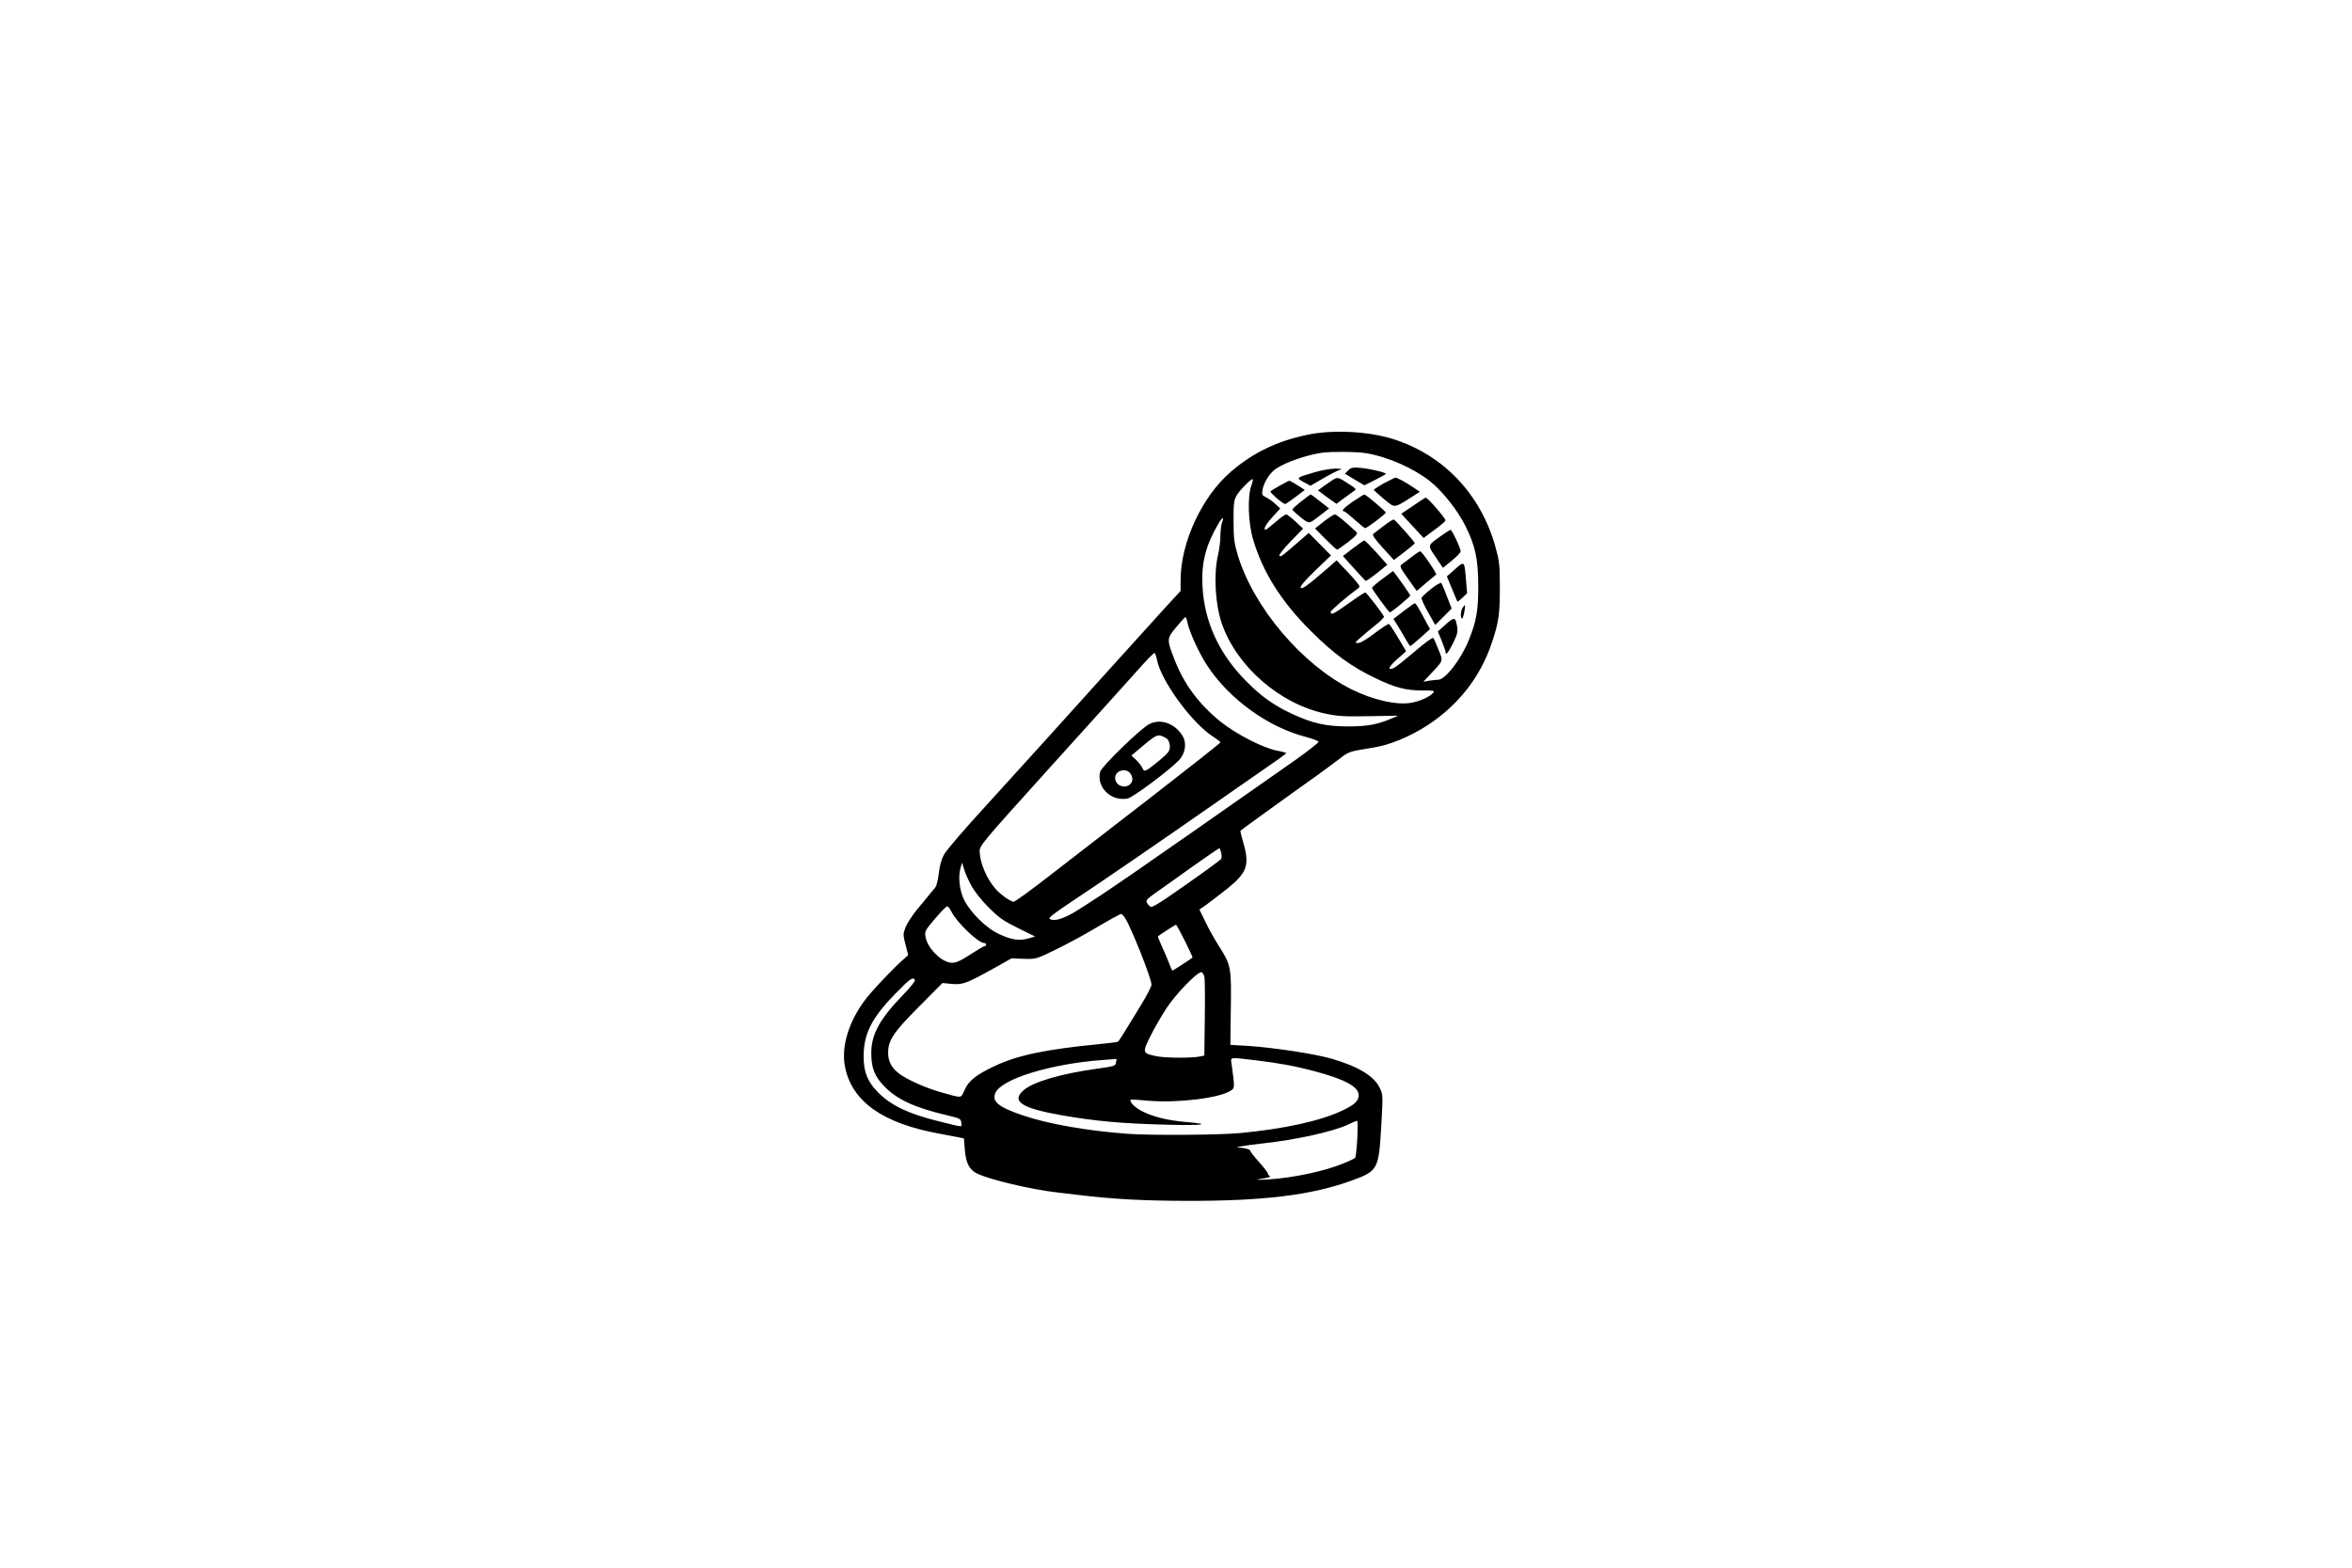
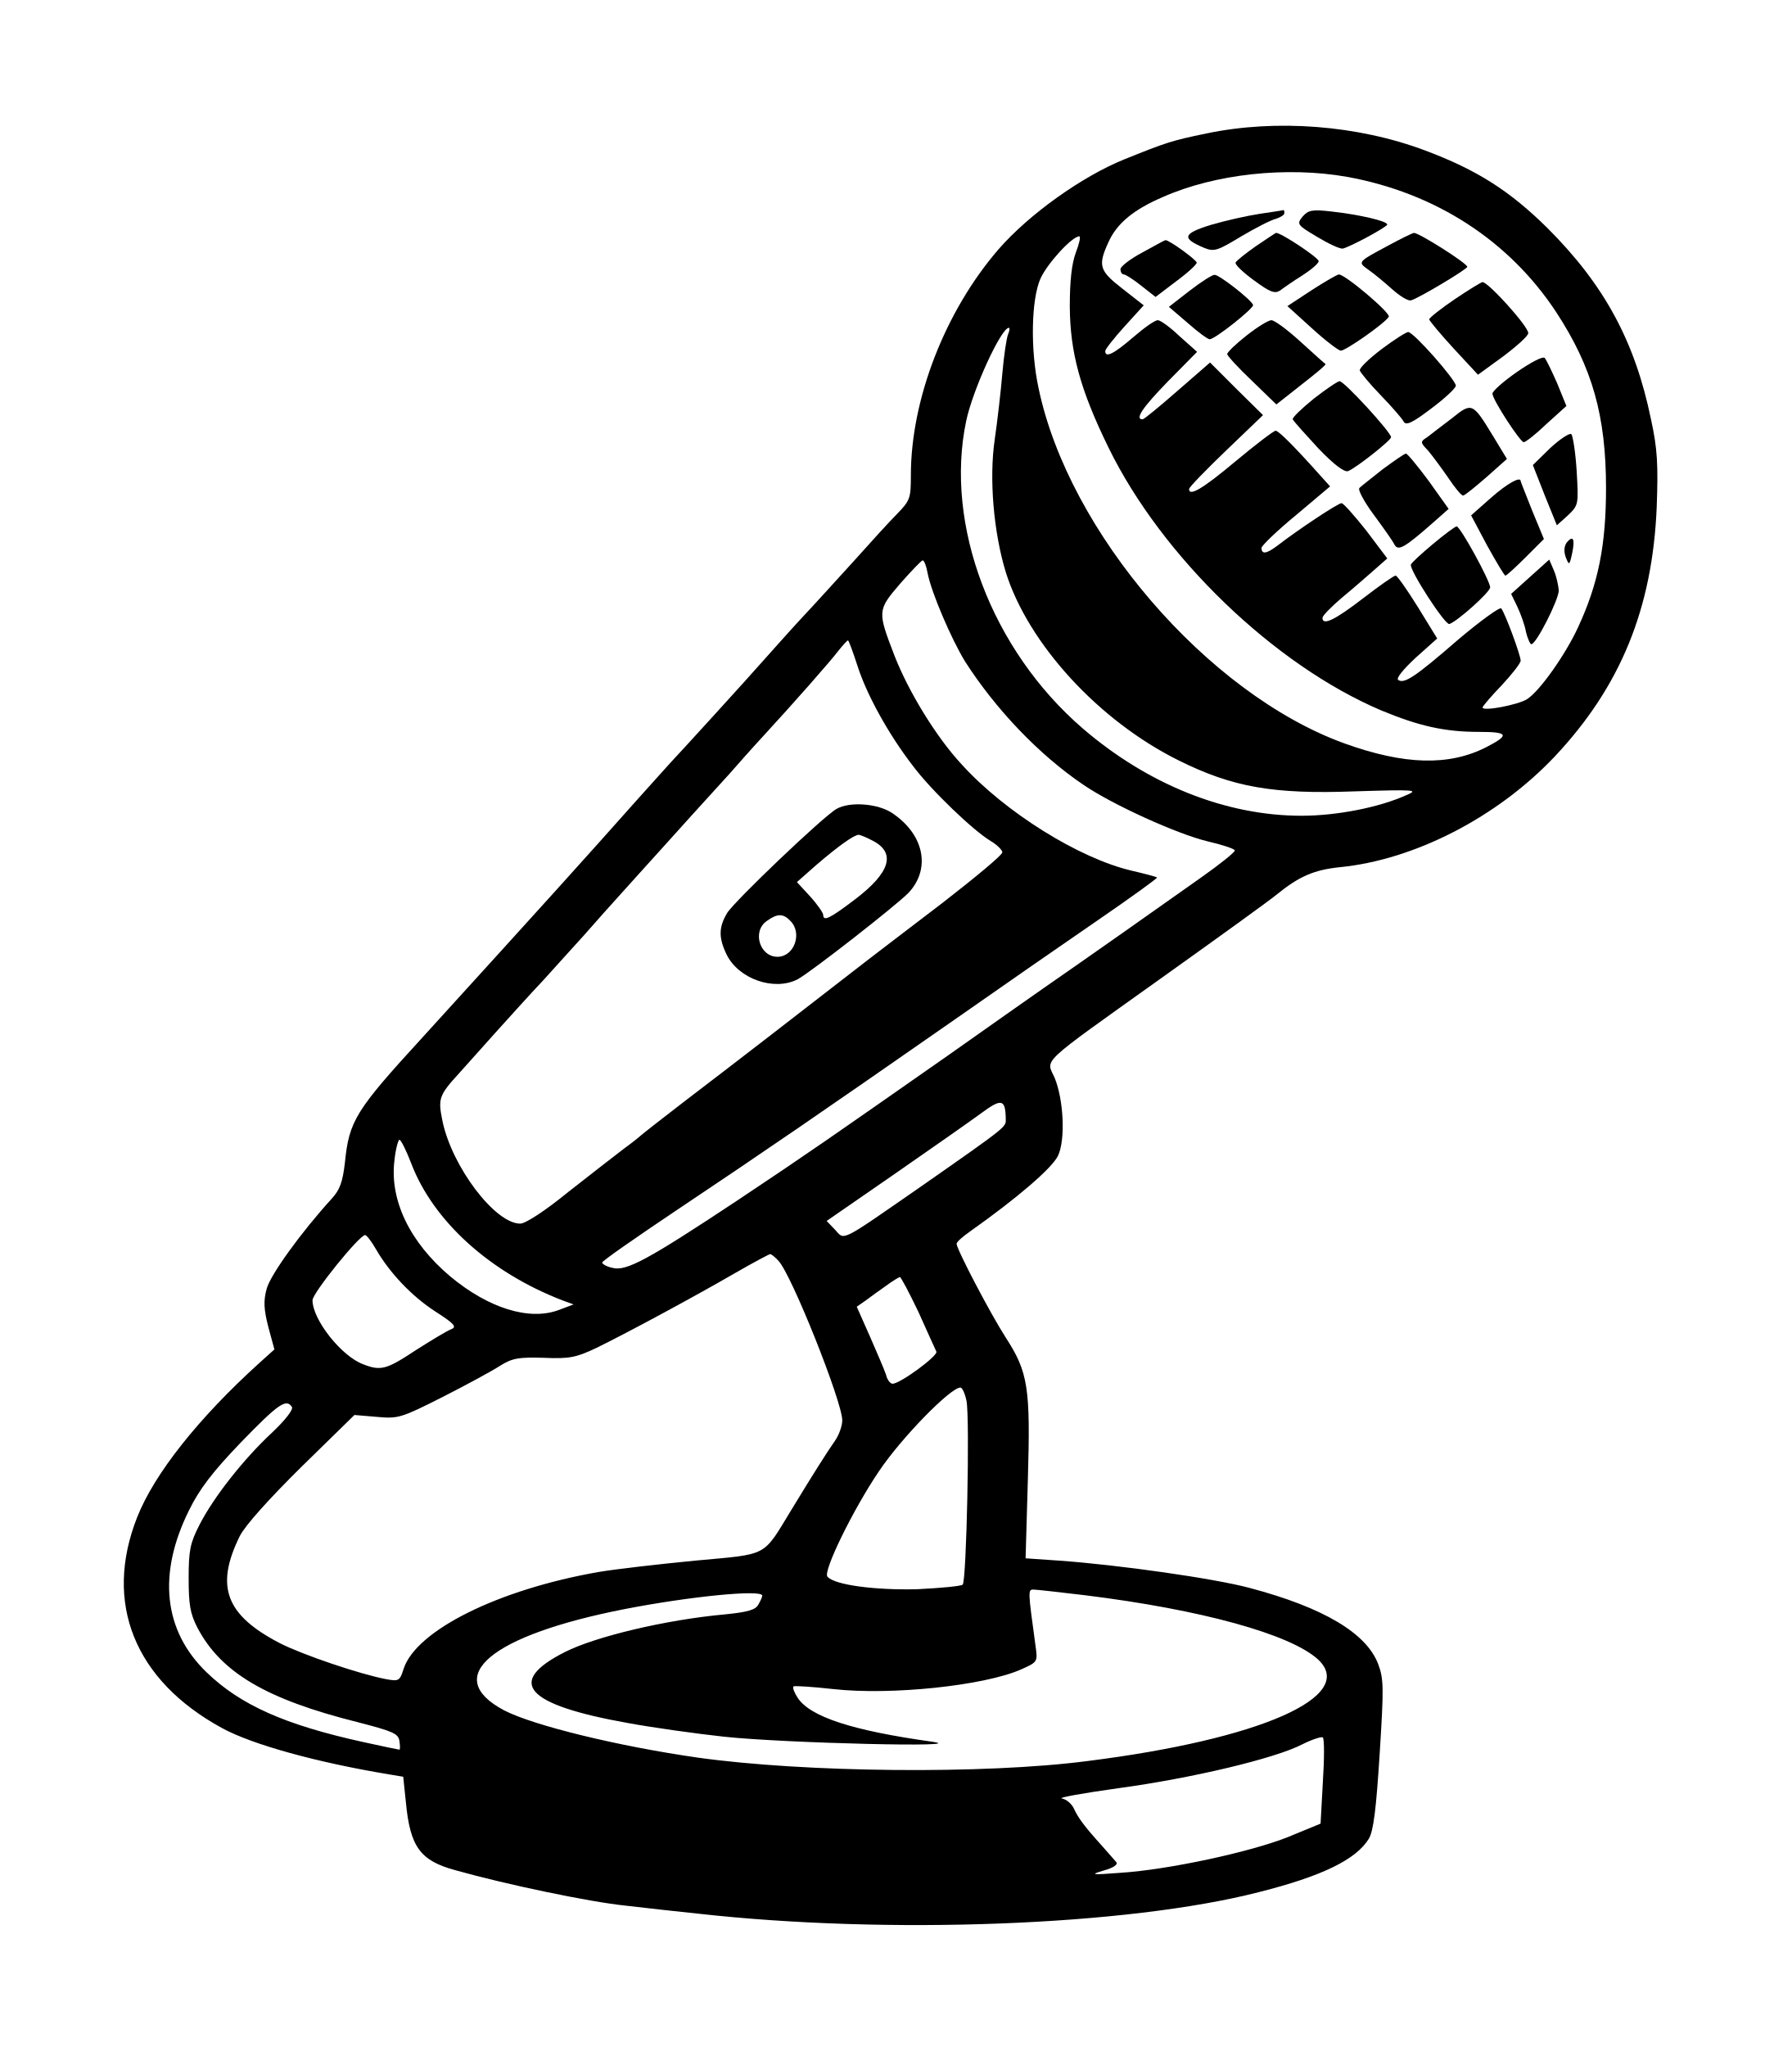
- <svg xmlns="http://www.w3.org/2000/svg" version="1.0" width="1536pt" height="1024pt" viewBox="0 0 1536 1024" preserveAspectRatio="xMidYMid meet">
-   <g transform="translate(0,1024) scale(0.1,-0.1)" fill="#000000" stroke="none">
-     <path d="M8538 7400 c-198 -41 -353 -116 -497 -239 -191 -163 -331 -464 -331 -712 l0 -69 -94 -102 c-154 -170 -590 -652 -766 -848 -91 -101 -276 -305 -412 -454 -136 -148 -259 -291 -273 -318 -17 -31 -29 -73 -34 -123 -5 -42 -15 -84 -24 -93 -8 -9 -23 -28 -35 -42 -11 -14 -47 -58 -80 -97 -33 -40 -68 -94 -78 -119 -17 -45 -17 -50 0 -115 l17 -68 -43 -38 c-44 -40 -154 -153 -205 -213 -131 -152 -194 -337 -164 -482 47 -225 247 -366 616 -433 50 -9 106 -20 125 -24 l35 -7 6 -76 c7 -84 29 -127 77 -152 76 -39 355 -106 527 -125 55 -7 116 -14 135 -16 221 -27 418 -38 705 -39 509 -1 821 37 1086 134 167 61 173 73 189 347 12 211 12 212 -10 258 -37 77 -142 140 -315 190 -107 31 -376 72 -541 83 l-119 7 3 235 c4 272 1 287 -77 409 -28 44 -68 115 -89 160 l-39 80 46 32 c25 18 87 66 138 106 128 104 145 153 102 301 -12 40 -20 74 -18 76 17 14 255 186 339 246 121 85 231 165 312 227 58 44 58 44 212 69 111 17 242 71 359 147 201 131 346 317 419 537 45 132 53 187 53 360 0 150 -3 174 -28 265 -96 347 -340 604 -672 708 -161 50 -394 62 -557 27z m382 -120 c139 -22 314 -99 422 -186 77 -61 179 -190 228 -289 65 -131 83 -215 84 -390 0 -162 -11 -229 -61 -354 -50 -126 -154 -261 -201 -261 -9 0 -35 -3 -57 -6 l-40 -7 51 54 c82 87 79 79 48 156 -14 37 -30 72 -34 76 -4 5 -58 -34 -119 -87 -62 -53 -123 -102 -136 -108 -48 -22 -39 4 19 56 l59 52 -52 87 c-28 48 -56 89 -60 91 -4 3 -46 -24 -92 -59 -52 -40 -94 -65 -109 -65 -24 0 -23 2 15 35 22 20 66 56 98 82 32 25 56 50 55 55 -6 18 -114 158 -122 158 -5 0 -53 -31 -107 -70 -98 -70 -119 -81 -119 -57 1 10 105 100 174 150 19 14 19 15 -3 43 -12 16 -47 55 -77 86 l-55 58 -72 -63 c-123 -106 -155 -129 -163 -115 -5 7 30 48 95 111 l103 99 -73 74 -72 73 -60 -52 c-112 -98 -125 -108 -132 -97 -4 6 30 48 74 94 l81 83 -49 46 c-28 26 -55 47 -62 47 -6 0 -37 -22 -69 -50 -32 -27 -60 -50 -64 -50 -19 0 0 35 45 84 l50 55 -33 30 c-18 17 -46 36 -61 43 -25 12 -27 17 -22 48 10 53 49 114 92 141 64 42 200 88 298 102 61 8 222 7 285 -3z m-748 -212 c-26 -72 -21 -243 12 -353 63 -213 184 -405 375 -595 152 -152 265 -234 424 -310 128 -62 199 -80 305 -80 76 0 83 -2 71 -16 -20 -24 -84 -54 -140 -64 -95 -18 -252 17 -394 88 -322 161 -639 535 -742 877 -23 77 -27 109 -27 220 -1 109 2 136 18 165 18 34 92 110 106 110 4 0 1 -19 -8 -42z m-192 -242 c-5 -15 -10 -54 -10 -86 0 -32 -7 -89 -16 -127 -29 -124 -18 -320 25 -445 97 -282 381 -528 680 -590 80 -17 126 -19 284 -16 l188 3 -43 -18 c-93 -40 -160 -52 -288 -52 -144 1 -229 20 -366 84 -117 55 -197 112 -294 210 -179 180 -275 389 -287 621 -8 155 21 267 103 408 28 47 41 51 24 8z m-225 -653 c11 -58 77 -202 129 -281 145 -219 394 -400 642 -465 45 -12 83 -26 85 -32 2 -5 -70 -62 -161 -126 -1084 -760 -1228 -859 -1420 -979 -85 -52 -143 -70 -174 -53 -12 7 21 33 152 120 161 106 605 411 917 629 83 58 223 156 312 217 90 62 163 114 163 117 0 3 -27 11 -61 17 -90 17 -269 109 -369 190 -141 114 -239 246 -301 408 -50 129 -50 133 12 208 30 36 57 66 60 66 4 1 10 -15 14 -36z m-200 -240 c25 -137 227 -414 366 -504 27 -17 49 -34 49 -38 0 -5 -195 -158 -432 -342 -238 -184 -538 -416 -667 -516 -129 -101 -242 -183 -251 -183 -19 0 -85 46 -116 81 -58 65 -103 168 -106 243 -2 42 -2 42 457 551 253 279 509 564 569 631 60 68 112 121 116 119 4 -3 11 -22 15 -42z m420 -1263 c4 -16 4 -34 0 -40 -6 -10 -179 -135 -359 -258 -48 -33 -93 -59 -100 -56 -6 2 -17 13 -24 24 -11 18 -6 24 50 65 35 24 142 100 238 169 96 68 178 124 182 125 3 1 9 -12 13 -29z m-1633 -212 c20 -38 64 -95 113 -144 69 -69 96 -88 193 -136 l112 -55 -45 -13 c-59 -17 -110 -9 -191 29 -86 40 -189 143 -229 226 -30 64 -39 151 -21 210 l9 30 13 -42 c7 -24 27 -71 46 -105z m-130 -170 c33 -70 176 -208 216 -208 6 0 12 -4 12 -10 0 -5 -4 -10 -10 -10 -5 0 -44 -23 -86 -50 -84 -55 -112 -65 -147 -56 -65 16 -143 101 -153 168 -6 34 -2 42 62 117 38 45 74 81 80 81 5 0 17 -15 26 -32z m1134 -42 c41 -63 174 -397 174 -438 0 -11 -28 -66 -62 -122 -34 -55 -81 -134 -106 -173 -24 -40 -47 -75 -51 -77 -4 -3 -59 -10 -122 -16 -355 -35 -532 -72 -687 -145 -119 -57 -165 -93 -193 -155 -25 -56 -11 -55 -159 -13 -96 27 -218 82 -268 120 -49 37 -72 80 -72 136 0 82 36 136 204 304 l151 152 61 -6 c71 -6 94 2 274 102 l116 65 80 -3 c80 -2 81 -2 210 61 71 35 170 88 219 117 131 77 199 115 207 115 4 0 15 -11 24 -24z m392 -152 c29 -59 52 -107 50 -109 -18 -14 -128 -85 -131 -85 -2 0 -12 21 -22 48 -10 26 -31 76 -47 110 -16 35 -28 65 -26 66 16 13 114 76 118 76 3 0 29 -48 58 -106z m128 -238 c3 -19 4 -142 2 -273 l-3 -238 -30 -6 c-50 -11 -231 -10 -283 2 -92 19 -93 23 -39 131 26 53 74 135 106 184 59 90 198 234 226 234 8 0 17 -14 21 -34z m-1891 -17 c4 -6 -29 -47 -72 -92 -158 -162 -213 -262 -213 -386 0 -99 23 -155 90 -222 83 -83 197 -135 405 -184 85 -20 90 -23 93 -48 4 -32 18 -32 -148 9 -195 48 -309 102 -393 186 -71 71 -97 134 -97 236 0 148 51 251 205 409 98 101 117 114 130 92z m2220 -524 c157 -19 262 -38 386 -71 200 -53 292 -102 292 -157 0 -39 -26 -63 -109 -102 -141 -67 -379 -119 -664 -146 -141 -13 -584 -16 -735 -5 -261 19 -519 64 -684 120 -161 55 -204 90 -181 146 38 92 361 191 698 216 l94 7 -4 -24 c-3 -22 -10 -24 -133 -41 -228 -32 -409 -85 -471 -140 -82 -72 -12 -117 251 -163 216 -38 391 -54 670 -61 249 -7 320 2 143 17 -121 10 -219 34 -292 72 -48 25 -83 62 -71 75 1 1 53 -2 115 -8 190 -16 463 17 538 66 26 17 26 18 6 167 -8 55 -23 52 151 32z m669 -512 c-4 -65 -10 -122 -14 -126 -4 -4 -40 -22 -81 -38 -121 -50 -331 -94 -489 -103 -85 -5 -89 -3 -16 9 25 4 35 9 27 14 -7 5 -12 12 -12 17 1 5 -25 38 -56 73 -32 35 -58 69 -58 75 0 6 -20 13 -45 17 l-45 5 35 7 c19 4 80 12 135 18 215 23 464 78 560 124 27 13 53 24 58 24 4 1 4 -52 1 -116z" />
-     <path d="M8804 7167 l-21 -21 63 -38 64 -38 70 35 c38 19 70 37 70 40 0 9 -106 34 -165 39 -52 4 -63 2 -81 -17z" />
-     <path d="M8581 7154 c-117 -34 -118 -36 -67 -63 l44 -24 81 47 c44 26 93 51 108 56 23 7 18 8 -27 9 -30 0 -93 -11 -139 -25z" />
-     <path d="M8700 7103 c-14 -9 -40 -28 -59 -41 l-34 -25 24 -18 c13 -11 40 -30 61 -45 l36 -25 44 33 c24 18 54 40 66 48 23 15 23 15 -35 52 -65 43 -68 43 -103 21z" />
-     <path d="M9037 7083 c-37 -21 -66 -40 -65 -44 2 -3 32 -30 66 -59 72 -59 64 -60 171 7 l63 41 -43 29 c-49 33 -104 63 -116 63 -4 0 -38 -17 -76 -37z" />
-     <path d="M8360 7069 c-30 -16 -59 -34 -63 -38 -7 -7 83 -85 97 -83 4 1 34 21 67 46 l60 46 -47 30 c-26 16 -50 30 -53 30 -4 0 -31 -14 -61 -31z" />
-     <path d="M8498 6965 c-32 -25 -58 -49 -58 -53 0 -4 17 -20 37 -37 76 -61 66 -61 138 -6 l65 50 -58 45 c-31 25 -59 46 -62 46 -3 0 -31 -20 -62 -45z" />
-     <path d="M8837 6965 c-60 -41 -82 -65 -59 -65 5 0 36 -25 69 -55 34 -30 64 -55 68 -55 12 0 135 93 135 102 0 8 -130 118 -140 118 -3 0 -36 -20 -73 -45z" />
-     <path d="M9228 6936 l-77 -52 73 -79 73 -79 71 53 c40 29 72 57 72 61 0 16 -117 151 -130 149 -3 0 -40 -24 -82 -53z" />
-     <path d="M8646 6834 l-58 -46 68 -69 c38 -38 72 -69 76 -69 5 0 38 23 74 51 53 42 63 54 52 64 -74 69 -130 115 -141 115 -6 0 -38 -21 -71 -46z" />
-     <path d="M9035 6804 c-32 -24 -63 -48 -68 -53 -6 -6 18 -40 63 -89 l73 -80 68 52 c37 28 68 54 68 58 1 8 -127 152 -137 155 -4 1 -34 -18 -67 -43z" />
-     <path d="M9410 6739 c-90 -65 -88 -57 -35 -137 l48 -71 58 47 c32 26 58 53 58 60 1 19 -57 142 -66 141 -4 0 -33 -19 -63 -40z" />
-     <path d="M8836 6659 l-66 -51 71 -79 c39 -44 74 -81 78 -83 3 -2 36 21 74 51 l67 54 -71 80 c-40 43 -75 79 -79 79 -4 0 -37 -23 -74 -51z" />
-     <path d="M9220 6603 c-25 -19 -53 -41 -64 -48 -17 -13 -15 -18 39 -95 l57 -80 61 52 c34 29 64 53 66 55 7 5 -94 153 -104 152 -5 0 -30 -16 -55 -36z" />
-     <path d="M9502 6522 l-53 -47 33 -80 c18 -44 34 -82 35 -84 2 -3 17 9 34 25 l30 29 -7 85 c-10 128 -10 127 -72 72z" />
-     <path d="M9028 6459 c-38 -28 -68 -55 -68 -59 0 -10 110 -160 117 -160 9 0 133 103 133 110 0 7 -109 160 -113 160 -1 0 -32 -23 -69 -51z" />
-     <path d="M9347 6394 c-32 -25 -60 -51 -63 -58 -3 -7 16 -49 42 -95 l47 -83 54 54 53 53 -31 80 c-16 44 -33 83 -37 87 -4 4 -34 -13 -65 -38z" />
-     <path d="M9167 6249 l-67 -52 26 -41 c14 -22 37 -62 52 -88 15 -26 29 -48 32 -48 3 0 33 25 67 55 l62 56 -18 32 c-9 18 -30 56 -46 85 -15 28 -31 52 -35 52 -3 0 -36 -23 -73 -51z" />
-     <path d="M9552 6270 c-14 -23 -16 -70 -3 -70 7 0 24 81 17 87 -1 1 -7 -7 -14 -17z" />
-     <path d="M9442 6162 l-52 -47 25 -60 c13 -33 25 -66 25 -72 0 -28 17 -9 49 55 28 57 32 74 27 108 -11 65 -17 66 -74 16z" />
-     <path d="M7505 5510 c-57 -29 -313 -278 -321 -313 -23 -101 72 -193 180 -173 34 7 269 181 335 250 43 45 53 114 22 162 -50 80 -143 112 -216 74z m118 -97 c9 -9 17 -30 17 -49 0 -29 -9 -41 -67 -90 -93 -76 -101 -80 -112 -52 -5 13 -23 36 -40 53 l-32 30 33 28 c114 97 131 108 157 102 14 -4 34 -14 44 -22z m-235 -235 c9 -20 10 -33 2 -48 -23 -43 -94 -33 -106 16 -15 60 77 89 104 32z" />
+ <svg xmlns="http://www.w3.org/2000/svg" version="1.0" width="470pt" height="537pt" viewBox="0 0 470 537" preserveAspectRatio="xMidYMid meet">
+   <g transform="translate(0,537) scale(0.1,-0.1)" fill="#000000" stroke="none">
+     <path d="M3166 5020 c-92 -19 -104 -23 -216 -68 -111 -45 -250 -144 -330 -236 -140 -162 -230 -393 -230 -593 0 -60 -2 -66 -36 -101 -20 -20 -70 -75 -112 -122 -43 -47 -106 -117 -142 -155 -36 -39 -80 -89 -99 -110 -33 -38 -230 -254 -241 -265 -3 -3 -43 -48 -90 -100 -135 -152 -238 -266 -561 -621 -176 -192 -193 -219 -204 -329 -6 -51 -13 -71 -35 -95 -81 -89 -160 -199 -170 -235 -9 -32 -8 -54 4 -101 l16 -59 -40 -36 c-159 -144 -275 -290 -320 -404 -89 -225 -7 -428 222 -553 80 -44 252 -91 440 -122 l36 -6 7 -67 c11 -116 37 -153 129 -178 135 -38 351 -83 446 -93 58 -7 143 -16 190 -21 499 -56 1128 -32 1472 56 167 42 257 86 290 141 12 21 19 79 28 221 11 175 11 197 -4 237 -31 81 -144 148 -336 199 -92 25 -346 61 -502 72 l-87 6 6 207 c7 240 1 281 -58 372 -40 62 -129 232 -129 246 0 5 16 19 36 33 123 87 215 166 230 198 20 42 15 147 -9 205 -22 50 -45 29 273 256 157 112 293 210 312 226 57 46 96 63 163 70 196 19 414 131 565 291 172 183 256 388 267 654 4 111 2 152 -15 230 -42 204 -122 352 -271 501 -99 98 -185 153 -321 204 -178 67 -392 83 -574 45z m369 -114 c231 -42 425 -167 549 -356 94 -144 130 -271 130 -460 0 -150 -20 -251 -74 -367 -33 -71 -100 -166 -133 -187 -23 -15 -117 -33 -117 -22 0 3 22 29 50 58 27 29 50 58 50 65 0 14 -41 125 -51 137 -4 4 -55 -33 -113 -82 -114 -99 -141 -116 -157 -106 -7 4 12 27 45 58 l57 51 -51 83 c-28 45 -54 82 -58 82 -5 0 -43 -27 -86 -60 -74 -57 -106 -72 -106 -51 0 6 23 29 51 53 29 24 67 57 85 73 l34 30 -55 73 c-31 39 -60 72 -65 72 -9 0 -112 -68 -169 -112 -28 -21 -41 -23 -41 -5 1 6 41 45 91 86 l89 75 -27 30 c-69 77 -108 116 -116 116 -5 0 -52 -36 -105 -80 -87 -73 -122 -93 -122 -73 0 5 44 50 97 101 l97 93 -70 69 -69 69 -85 -74 c-47 -41 -88 -75 -92 -75 -21 0 -1 30 67 100 l76 77 -46 41 c-24 23 -50 42 -57 42 -8 0 -36 -20 -65 -45 -50 -43 -73 -55 -73 -36 0 5 23 34 51 65 l50 55 -55 43 c-62 48 -66 61 -37 124 22 48 65 84 142 117 137 61 326 81 484 53z m-712 -198 c-11 -30 -16 -74 -16 -143 1 -120 27 -217 102 -370 140 -286 435 -570 716 -689 99 -41 166 -56 256 -56 77 0 81 -8 19 -40 -98 -50 -215 -47 -373 10 -358 130 -723 553 -802 932 -22 102 -19 233 5 287 18 40 83 111 102 111 4 0 0 -19 -9 -42z m-178 -215 c-4 -10 -11 -56 -15 -103 -4 -47 -13 -125 -20 -173 -15 -103 -3 -243 29 -348 59 -188 244 -390 454 -494 141 -70 247 -89 462 -81 160 5 168 4 135 -10 -71 -32 -182 -54 -275 -54 -199 0 -403 82 -574 229 -239 206 -363 534 -306 806 17 82 92 245 112 245 3 0 2 -8 -2 -17z m-211 -627 c10 -51 62 -172 98 -231 80 -125 194 -245 311 -324 76 -52 246 -129 325 -148 39 -9 72 -20 72 -24 0 -5 -39 -36 -87 -70 -100 -71 -316 -223 -413 -290 -36 -25 -148 -104 -250 -176 -319 -223 -360 -252 -555 -382 -234 -155 -292 -187 -328 -177 -15 3 -27 10 -27 14 0 4 89 66 198 139 223 149 382 258 715 490 127 89 303 211 389 270 86 59 155 109 154 111 -2 2 -33 10 -67 18 -137 32 -332 153 -446 279 -66 71 -139 190 -176 285 -45 117 -45 119 15 189 29 33 56 61 59 61 4 0 10 -16 13 -34z m-184 -243 c24 -75 81 -179 146 -263 48 -64 158 -169 203 -196 17 -10 31 -24 31 -30 0 -7 -70 -65 -155 -131 -85 -65 -193 -147 -239 -183 -117 -91 -311 -241 -441 -340 -60 -46 -112 -87 -115 -90 -3 -3 -23 -19 -45 -35 -22 -17 -87 -67 -144 -112 -60 -49 -112 -83 -126 -83 -66 0 -179 149 -204 269 -12 59 -10 67 45 127 16 18 58 65 94 105 36 40 92 102 126 138 33 37 80 88 105 116 52 59 43 49 144 161 44 49 107 118 139 154 33 36 77 85 100 110 22 25 60 68 85 95 82 89 179 199 201 228 12 15 23 27 25 27 2 0 13 -30 25 -67z m389 -1188 c0 -22 9 -16 -223 -178 -215 -149 -199 -141 -225 -113 l-22 23 178 123 c98 68 201 140 228 160 53 39 63 37 64 -15z m-1560 -117 c58 -152 207 -286 396 -359 l30 -11 -40 -15 c-77 -28 -183 5 -283 88 -107 90 -160 201 -147 305 3 30 10 54 13 54 4 0 18 -28 31 -62z m-92 -226 c36 -62 94 -123 156 -163 50 -32 56 -40 41 -46 -11 -4 -52 -29 -93 -55 -77 -51 -92 -55 -138 -37 -57 21 -133 117 -133 168 0 19 123 171 138 171 4 0 17 -17 29 -38z m1056 -30 c35 -38 167 -370 167 -418 0 -14 -8 -37 -18 -52 -23 -33 -56 -85 -115 -182 -77 -126 -58 -116 -252 -134 -93 -9 -208 -22 -255 -30 -263 -46 -478 -153 -511 -254 -10 -32 -13 -33 -46 -27 -69 13 -219 64 -278 94 -143 74 -171 149 -106 281 14 28 76 97 162 182 l139 136 59 -5 c56 -5 63 -3 172 52 63 32 131 69 151 82 32 20 48 23 115 21 68 -3 85 1 138 26 74 36 251 131 365 197 47 27 88 49 91 49 3 0 13 -8 22 -18z m367 -134 c23 -51 44 -98 47 -104 4 -11 -95 -84 -115 -84 -6 0 -14 10 -17 23 -4 12 -23 57 -42 100 l-35 79 23 16 c13 10 37 27 54 39 16 12 33 22 36 23 3 0 25 -42 49 -92z m126 -233 c9 -48 0 -472 -10 -482 -4 -4 -57 -9 -118 -12 -112 -3 -219 11 -237 33 -12 14 68 177 135 276 59 88 188 220 214 220 5 0 12 -16 16 -35z m-1770 -16 c4 -7 -18 -35 -53 -68 -74 -69 -153 -169 -190 -242 -24 -47 -28 -66 -28 -139 0 -70 4 -93 23 -130 62 -118 181 -188 421 -248 93 -24 106 -30 109 -49 2 -13 2 -23 0 -23 -2 0 -45 9 -95 20 -205 45 -322 97 -411 183 -113 109 -129 258 -46 425 27 55 61 100 136 178 98 101 119 116 134 93z m2082 -494 c306 -38 537 -102 610 -168 105 -97 -151 -210 -606 -267 -270 -35 -740 -30 -1020 9 -210 30 -431 84 -509 124 -166 88 -36 197 317 266 170 33 360 52 360 35 0 -3 -4 -13 -10 -23 -7 -14 -27 -20 -87 -26 -155 -14 -340 -58 -421 -99 -156 -79 -104 -138 165 -186 65 -12 179 -28 253 -36 157 -17 660 -29 545 -13 -208 29 -319 65 -352 115 -9 14 -14 27 -11 30 3 2 50 -1 104 -7 152 -17 396 9 492 51 45 20 45 20 39 63 -20 146 -20 147 -5 147 7 0 69 -7 136 -15z m623 -490 l-6 -109 -85 -35 c-97 -39 -314 -86 -440 -94 -77 -6 -81 -5 -44 6 26 7 38 16 33 22 -5 6 -21 24 -36 41 -48 53 -64 75 -75 99 -6 13 -20 25 -32 27 -11 2 56 14 149 27 192 26 411 78 482 115 26 13 51 21 54 18 4 -4 4 -56 0 -117z" />
+     <path d="M3305 4809 c-33 -5 -91 -18 -128 -29 -74 -23 -77 -35 -18 -60 27 -11 35 -8 98 30 37 22 78 43 91 46 12 4 22 10 22 15 0 5 -1 8 -2 8 -2 -1 -30 -5 -63 -10z" />
+     <path d="M3418 4802 c-16 -20 -15 -22 39 -54 30 -18 60 -32 67 -30 24 7 116 57 116 63 0 9 -73 26 -145 34 -52 6 -62 4 -77 -13z" />
+     <path d="M3295 4724 c-27 -19 -51 -38 -53 -43 -2 -5 20 -26 49 -47 42 -31 54 -35 68 -26 9 7 35 25 59 40 23 15 42 31 42 37 0 9 -101 76 -112 74 -1 0 -25 -16 -53 -35z" />
+     <path d="M3641 4725 c-80 -43 -79 -42 -50 -63 13 -9 41 -32 61 -50 21 -19 43 -32 50 -30 18 4 148 82 148 88 0 9 -126 89 -140 89 -3 0 -34 -15 -69 -34z" />
+     <path d="M2998 4708 c-32 -17 -58 -37 -58 -44 0 -8 4 -14 9 -14 4 0 25 -13 46 -30 l37 -29 54 41 c30 22 54 44 54 49 0 7 -73 60 -82 59 -2 0 -29 -15 -60 -32z" />
+     <path d="M3121 4607 l-54 -42 49 -42 c27 -24 53 -43 58 -43 14 0 117 82 114 90 -5 14 -90 80 -101 79 -7 0 -36 -19 -66 -42z" />
+     <path d="M3442 4609 l-64 -42 64 -58 c35 -32 69 -58 76 -59 13 0 116 72 126 89 6 9 -114 111 -131 111 -4 0 -37 -19 -71 -41z" />
+     <path d="M3817 4585 c-37 -25 -67 -49 -67 -53 1 -4 29 -38 64 -76 l64 -69 66 48 c36 27 66 54 66 61 0 18 -104 133 -120 134 -3 0 -36 -20 -73 -45z" />
+     <path d="M3271 4490 c-28 -22 -51 -44 -51 -49 0 -4 29 -36 65 -70 l64 -62 66 52 c36 28 65 52 63 54 -2 1 -31 27 -65 58 -35 32 -69 57 -77 57 -8 0 -37 -18 -65 -40z" />
+     <path d="M3625 4454 c-33 -25 -59 -50 -57 -56 2 -6 26 -35 55 -65 29 -30 56 -61 60 -69 6 -11 22 -4 72 34 35 26 64 53 65 60 0 15 -110 140 -125 141 -5 0 -37 -20 -70 -45z" />
+     <path d="M3980 4394 c-36 -25 -65 -51 -64 -57 1 -17 73 -127 82 -127 5 0 32 21 60 48 l52 47 -24 59 c-14 32 -29 63 -33 67 -5 5 -37 -12 -73 -37z" />
+     <path d="M3447 4324 c-32 -26 -57 -50 -55 -54 2 -5 32 -38 66 -75 42 -44 69 -64 79 -61 22 9 112 80 113 89 0 13 -123 147 -135 147 -5 0 -36 -21 -68 -46z" />
+     <path d="M3810 4273 c-25 -19 -54 -41 -64 -49 -20 -13 -20 -14 1 -36 11 -13 34 -44 52 -70 18 -27 35 -48 40 -48 4 0 31 22 61 48 l54 48 -37 61 c-53 87 -55 88 -107 46z" />
+     <path d="M4068 4195 l-46 -45 31 -79 32 -79 29 26 c28 27 28 28 23 116 -3 49 -10 93 -14 97 -4 4 -29 -12 -55 -36z" />
+     <path d="M3628 4139 c-29 -23 -57 -45 -61 -49 -5 -4 12 -36 38 -71 25 -34 50 -69 54 -78 10 -17 26 -8 99 56 l43 38 -52 73 c-29 39 -56 72 -60 72 -4 0 -31 -19 -61 -41z" />
+     <path d="M3912 4064 l-52 -46 42 -79 c24 -43 45 -79 48 -79 3 0 27 22 53 48 l48 48 -31 75 c-16 41 -30 75 -30 77 0 13 -35 -6 -78 -44z" />
+     <path d="M3760 3943 c-30 -25 -56 -49 -58 -54 -5 -13 90 -160 101 -156 21 7 106 83 107 96 0 17 -79 161 -88 160 -4 0 -32 -21 -62 -46z" />
+     <path d="M4111 3947 c-7 -10 -8 -23 -3 -38 9 -23 10 -23 17 9 8 38 3 49 -14 29z" />
+     <path d="M4015 3857 l-50 -45 16 -33 c9 -19 20 -49 23 -67 4 -17 11 -32 14 -32 13 0 72 117 72 141 -1 13 -6 37 -13 53 l-12 28 -50 -45z" />
+     <path d="M2195 3248 c-34 -19 -267 -241 -287 -273 -22 -37 -23 -64 -2 -108 31 -65 125 -98 187 -66 35 19 259 194 291 227 59 63 41 153 -43 209 -37 25 -111 31 -146 11z m94 -83 c63 -32 47 -84 -45 -154 -67 -51 -84 -59 -84 -41 0 5 -15 27 -34 48 l-35 38 51 45 c57 49 99 79 111 79 4 0 21 -7 36 -15z m-215 -211 c32 -32 10 -94 -34 -94 -47 0 -67 67 -28 94 28 20 43 20 62 0z" />
  </g>
</svg>
